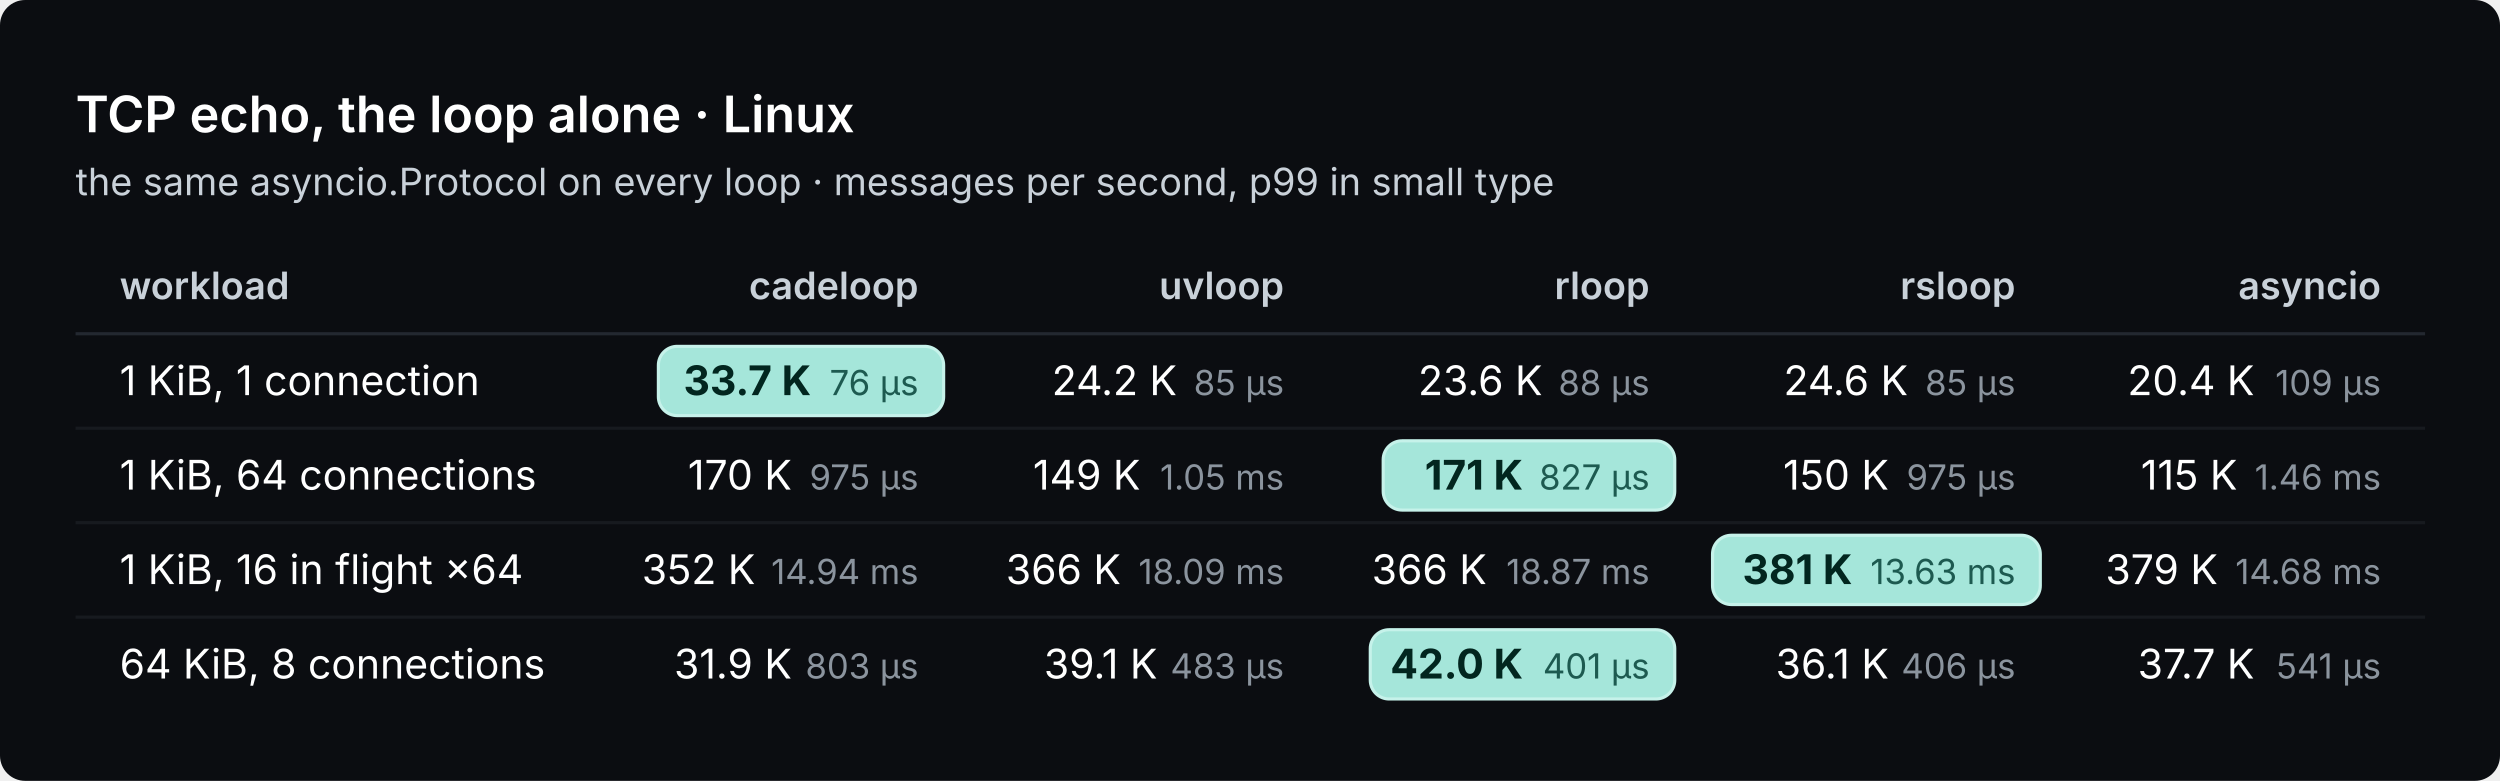
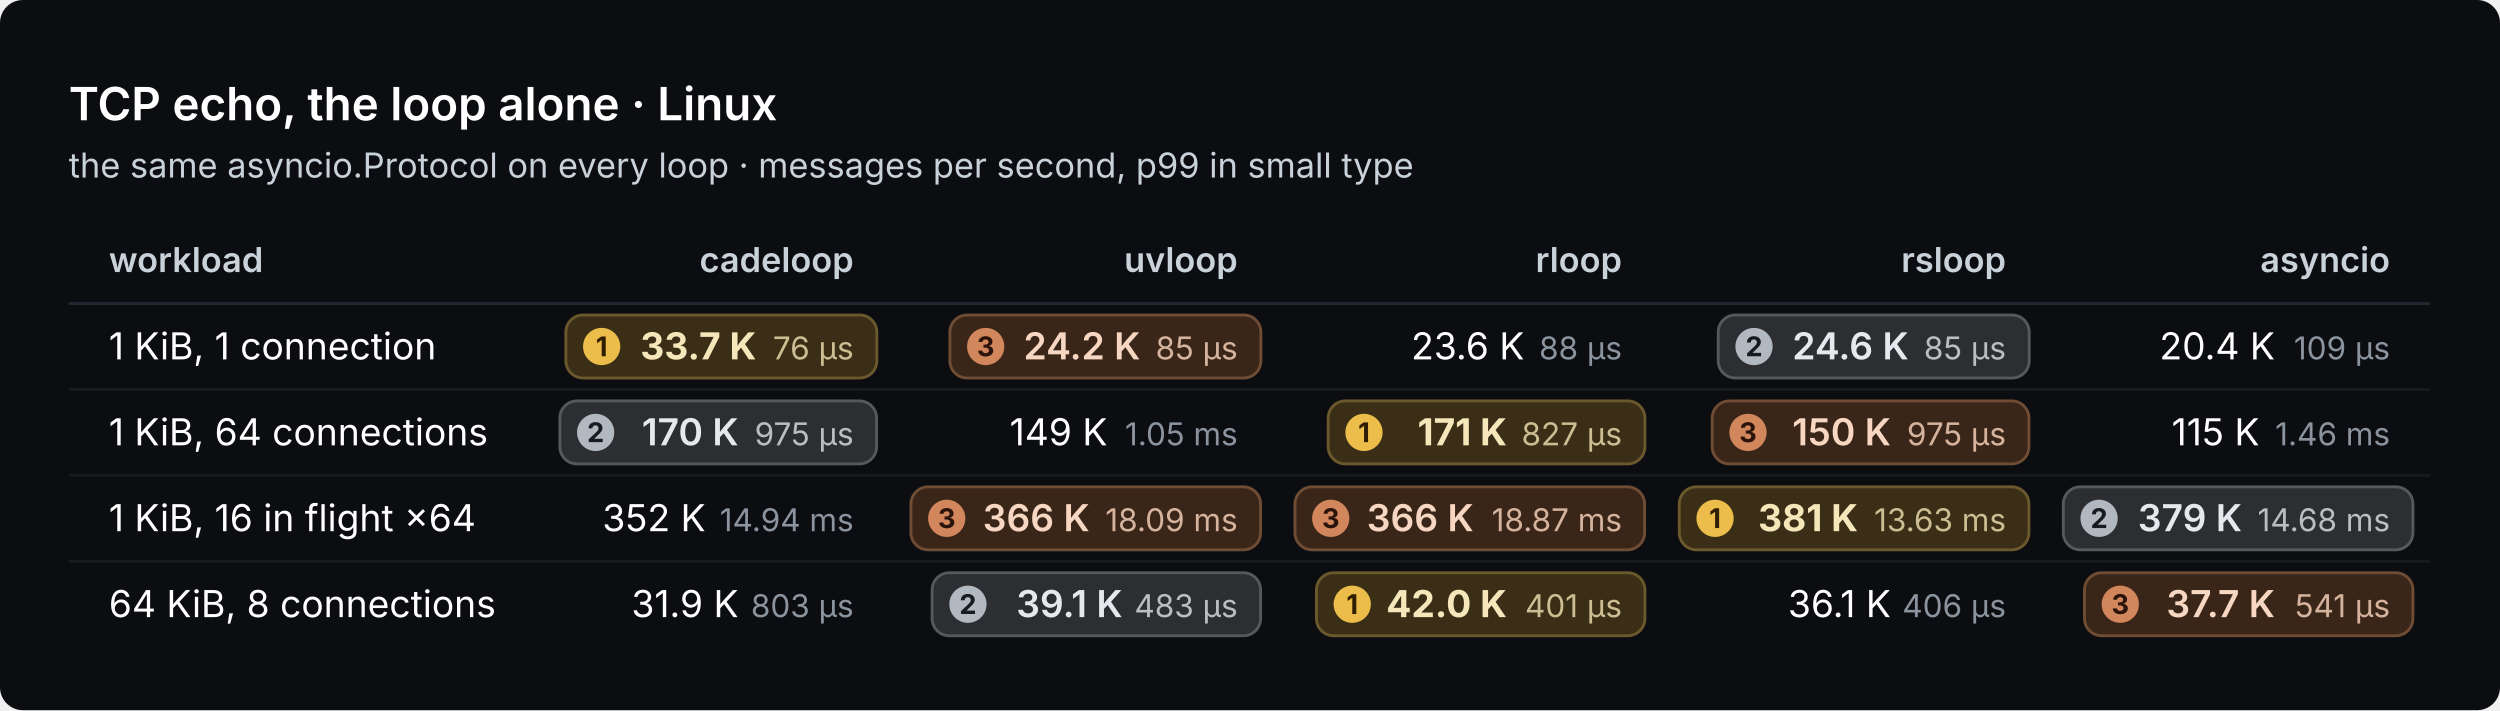
- <svg xmlns="http://www.w3.org/2000/svg" viewBox="0 0 794 248" width="794" height="248" font-family="system-ui, -apple-system, 'Segoe UI', sans-serif">
-   <rect width="794" height="248" fill="#0B0D11" rx="8" />
+ <svg xmlns="http://www.w3.org/2000/svg" viewBox="0 0 873 248" width="873" height="248" font-family="system-ui, -apple-system, 'Segoe UI', sans-serif">
+   <rect width="873" height="248" fill="#0B0D11" rx="8" />
  <text x="24" y="42" font-size="16" font-weight="600" fill="#ffffff">TCP echo, the loop alone · Linux</text>
  <text x="24" y="62" font-size="12" fill="#c9d1d9">the same asyncio.Protocol on every loop · messages per second, p99 in small type</text>
  <text x="38.0" y="95.0" font-size="12" font-weight="600" fill="#c9d1d9">workload</text>
-   <text x="291.7" y="95.0" font-size="12" font-weight="600" text-anchor="end" fill="#c9d1d9">cadeloop</text>
-   <text x="407.8" y="95.0" font-size="12" font-weight="600" text-anchor="end" fill="#c9d1d9">uvloop</text>
-   <text x="523.9" y="95.0" font-size="12" font-weight="600" text-anchor="end" fill="#c9d1d9">rloop</text>
-   <text x="640.1" y="95.0" font-size="12" font-weight="600" text-anchor="end" fill="#c9d1d9">rsloop</text>
-   <text x="756.2" y="95.0" font-size="12" font-weight="600" text-anchor="end" fill="#c9d1d9">asyncio</text>
-   <line x1="24" y1="106.0" x2="770.2" y2="106.0" stroke="#232830" stroke-width="1" />
+   <text x="298.1" y="95.0" font-size="12" font-weight="600" text-anchor="end" fill="#c9d1d9">cadeloop</text>
+   <text x="432.2" y="95.0" font-size="12" font-weight="600" text-anchor="end" fill="#c9d1d9">uvloop</text>
+   <text x="566.4" y="95.0" font-size="12" font-weight="600" text-anchor="end" fill="#c9d1d9">rloop</text>
+   <text x="700.5" y="95.0" font-size="12" font-weight="600" text-anchor="end" fill="#c9d1d9">rsloop</text>
+   <text x="834.6" y="95.0" font-size="12" font-weight="600" text-anchor="end" fill="#c9d1d9">asyncio</text>
+   <line x1="24" y1="106.0" x2="848.6" y2="106.0" stroke="#232830" stroke-width="1" />
  <text x="38.0" y="125.5" font-size="13" fill="#ffffff">1 KiB, 1 connection</text>
-   <rect x="209.1" y="110.0" width="90.6" height="22" rx="6" fill="#a5e6da" stroke="#c6f2ea" stroke-width="1" />
-   <text x="291.7" y="125.5" font-size="11" text-anchor="end" fill="#1d5a50">76 µs</text>
-   <text x="257.6" y="125.5" font-size="13" text-anchor="end" font-weight="700" fill="#02261f">33.7 K</text>
-   <text x="407.8" y="125.5" font-size="11" text-anchor="end" fill="#8b949e">85 µs</text>
-   <text x="373.8" y="125.5" font-size="13" text-anchor="end" fill="#ffffff">24.2 K</text>
-   <text x="523.9" y="125.5" font-size="11" text-anchor="end" fill="#8b949e">88 µs</text>
-   <text x="489.9" y="125.5" font-size="13" text-anchor="end" fill="#ffffff">23.6 K</text>
-   <text x="640.1" y="125.5" font-size="11" text-anchor="end" fill="#8b949e">85 µs</text>
-   <text x="606.0" y="125.5" font-size="13" text-anchor="end" fill="#ffffff">24.6 K</text>
-   <text x="756.2" y="125.5" font-size="11" text-anchor="end" fill="#8b949e">109 µs</text>
-   <text x="716.0" y="125.5" font-size="13" text-anchor="end" fill="#ffffff">20.4 K</text>
-   <line x1="24" y1="136.0" x2="770.2" y2="136.0" stroke="#171A1F" stroke-width="1" />
+   <rect x="197.6" y="110.0" width="108.6" height="22" rx="6" fill="#3a2f16" stroke="#6c582d" stroke-width="1" />
+   <circle cx="210.1" cy="121.0" r="6.5" fill="#ecbd4a" />
+   <text x="210.1" y="124.4" font-size="9.5" font-weight="700" text-anchor="middle" fill="#2f1e02">1</text>
+   <text x="298.1" y="125.5" font-size="11" text-anchor="end" fill="#cdbd92">76 µs</text>
+   <text x="264.1" y="125.5" font-size="13" text-anchor="end" font-weight="700" fill="#f6e7bb">33.7 K</text>
+   <rect x="331.7" y="110.0" width="108.6" height="22" rx="6" fill="#3a2619" stroke="#6f4c34" stroke-width="1" />
+   <circle cx="344.2" cy="121.0" r="6.5" fill="#d2865b" />
+   <text x="344.2" y="124.4" font-size="9.5" font-weight="700" text-anchor="middle" fill="#2a140c">3</text>
+   <text x="432.2" y="125.5" font-size="11" text-anchor="end" fill="#d5b39d">85 µs</text>
+   <text x="398.2" y="125.5" font-size="13" text-anchor="end" font-weight="600" fill="#f7d7c2">24.2 K</text>
+   <text x="566.4" y="125.5" font-size="11" text-anchor="end" fill="#8b949e">88 µs</text>
+   <text x="532.3" y="125.5" font-size="13" text-anchor="end" fill="#ffffff">23.6 K</text>
+   <rect x="600.0" y="110.0" width="108.6" height="22" rx="6" fill="#2c2e31" stroke="#54595e" stroke-width="1" />
+   <circle cx="612.5" cy="121.0" r="6.5" fill="#b2b8bf" />
+   <text x="612.5" y="124.4" font-size="9.5" font-weight="700" text-anchor="middle" fill="#171b1f">2</text>
+   <text x="700.5" y="125.5" font-size="11" text-anchor="end" fill="#bbbec1">85 µs</text>
+   <text x="666.5" y="125.5" font-size="13" text-anchor="end" font-weight="600" fill="#e5e8ec">24.6 K</text>
+   <text x="834.6" y="125.5" font-size="11" text-anchor="end" fill="#8b949e">109 µs</text>
+   <text x="794.4" y="125.5" font-size="13" text-anchor="end" fill="#ffffff">20.4 K</text>
+   <line x1="24" y1="136.0" x2="848.6" y2="136.0" stroke="#171A1F" stroke-width="1" />
  <text x="38.0" y="155.5" font-size="13" fill="#ffffff">1 KiB, 64 connections</text>
-   <text x="291.7" y="155.5" font-size="11" text-anchor="end" fill="#8b949e">975 µs</text>
-   <text x="251.5" y="155.5" font-size="13" text-anchor="end" fill="#ffffff">170 K</text>
-   <text x="407.8" y="155.5" font-size="11" text-anchor="end" fill="#8b949e">1.05 ms</text>
-   <text x="362.2" y="155.5" font-size="13" text-anchor="end" fill="#ffffff">149 K</text>
-   <rect x="439.3" y="140.0" width="92.6" height="22" rx="6" fill="#a5e6da" stroke="#c6f2ea" stroke-width="1" />
-   <text x="523.9" y="155.5" font-size="11" text-anchor="end" fill="#1d5a50">827 µs</text>
-   <text x="483.7" y="155.5" font-size="13" text-anchor="end" font-weight="700" fill="#02261f">171 K</text>
-   <text x="640.1" y="155.5" font-size="11" text-anchor="end" fill="#8b949e">975 µs</text>
-   <text x="599.9" y="155.5" font-size="13" text-anchor="end" fill="#ffffff">150 K</text>
-   <text x="756.2" y="155.5" font-size="11" text-anchor="end" fill="#8b949e">1.46 ms</text>
-   <text x="710.6" y="155.5" font-size="13" text-anchor="end" fill="#ffffff">115 K</text>
-   <line x1="24" y1="166.0" x2="770.2" y2="166.0" stroke="#171A1F" stroke-width="1" />
+   <rect x="195.5" y="140.0" width="110.6" height="22" rx="6" fill="#2c2e31" stroke="#54595e" stroke-width="1" />
+   <circle cx="208.0" cy="151.0" r="6.5" fill="#b2b8bf" />
+   <text x="208.0" y="154.4" font-size="9.5" font-weight="700" text-anchor="middle" fill="#171b1f">2</text>
+   <text x="298.1" y="155.5" font-size="11" text-anchor="end" fill="#bbbec1">975 µs</text>
+   <text x="257.9" y="155.5" font-size="13" text-anchor="end" font-weight="600" fill="#e5e8ec">170 K</text>
+   <text x="432.2" y="155.5" font-size="11" text-anchor="end" fill="#8b949e">1.05 ms</text>
+   <text x="386.7" y="155.5" font-size="13" text-anchor="end" fill="#ffffff">149 K</text>
+   <rect x="463.8" y="140.0" width="110.6" height="22" rx="6" fill="#3a2f16" stroke="#6c582d" stroke-width="1" />
+   <circle cx="476.3" cy="151.0" r="6.5" fill="#ecbd4a" />
+   <text x="476.3" y="154.4" font-size="9.5" font-weight="700" text-anchor="middle" fill="#2f1e02">1</text>
+   <text x="566.4" y="155.5" font-size="11" text-anchor="end" fill="#cdbd92">827 µs</text>
+   <text x="526.2" y="155.5" font-size="13" text-anchor="end" font-weight="700" fill="#f6e7bb">171 K</text>
+   <rect x="597.9" y="140.0" width="110.6" height="22" rx="6" fill="#3a2619" stroke="#6f4c34" stroke-width="1" />
+   <circle cx="610.4" cy="151.0" r="6.5" fill="#d2865b" />
+   <text x="610.4" y="154.4" font-size="9.5" font-weight="700" text-anchor="middle" fill="#2a140c">3</text>
+   <text x="700.5" y="155.5" font-size="11" text-anchor="end" fill="#d5b39d">975 µs</text>
+   <text x="660.3" y="155.5" font-size="13" text-anchor="end" font-weight="600" fill="#f7d7c2">150 K</text>
+   <text x="834.6" y="155.5" font-size="11" text-anchor="end" fill="#8b949e">1.46 ms</text>
+   <text x="789.0" y="155.5" font-size="13" text-anchor="end" fill="#ffffff">115 K</text>
+   <line x1="24" y1="166.0" x2="848.6" y2="166.0" stroke="#171A1F" stroke-width="1" />
  <text x="38.0" y="185.5" font-size="13" fill="#ffffff">1 KiB, 16 in flight ×64</text>
-   <text x="291.7" y="185.5" font-size="11" text-anchor="end" fill="#8b949e">14.94 ms</text>
-   <text x="239.9" y="185.5" font-size="13" text-anchor="end" fill="#ffffff">352 K</text>
-   <text x="407.8" y="185.5" font-size="11" text-anchor="end" fill="#8b949e">18.09 ms</text>
-   <text x="356.0" y="185.5" font-size="13" text-anchor="end" fill="#ffffff">366 K</text>
-   <text x="523.9" y="185.5" font-size="11" text-anchor="end" fill="#8b949e">18.87 ms</text>
-   <text x="472.2" y="185.5" font-size="13" text-anchor="end" fill="#ffffff">366 K</text>
-   <rect x="543.9" y="170.0" width="104.1" height="22" rx="6" fill="#a5e6da" stroke="#c6f2ea" stroke-width="1" />
-   <text x="640.1" y="185.5" font-size="11" text-anchor="end" fill="#1d5a50">13.63 ms</text>
-   <text x="588.3" y="185.5" font-size="13" text-anchor="end" font-weight="700" fill="#02261f">381 K</text>
-   <text x="756.2" y="185.5" font-size="11" text-anchor="end" fill="#8b949e">14.68 ms</text>
-   <text x="704.4" y="185.5" font-size="13" text-anchor="end" fill="#ffffff">379 K</text>
-   <line x1="24" y1="196.0" x2="770.2" y2="196.0" stroke="#171A1F" stroke-width="1" />
+   <text x="298.1" y="185.5" font-size="11" text-anchor="end" fill="#8b949e">14.94 ms</text>
+   <text x="246.4" y="185.5" font-size="13" text-anchor="end" fill="#ffffff">352 K</text>
+   <rect x="318.1" y="170.0" width="122.1" height="22" rx="6" fill="#3a2619" stroke="#6f4c34" stroke-width="1" />
+   <circle cx="330.6" cy="181.0" r="6.5" fill="#d2865b" />
+   <text x="330.6" y="184.4" font-size="9.5" font-weight="700" text-anchor="middle" fill="#2a140c">3</text>
+   <text x="432.2" y="185.5" font-size="11" text-anchor="end" fill="#d5b39d">18.09 ms</text>
+   <text x="380.5" y="185.5" font-size="13" text-anchor="end" font-weight="600" fill="#f7d7c2">366 K</text>
+   <rect x="452.2" y="170.0" width="122.1" height="22" rx="6" fill="#3a2619" stroke="#6f4c34" stroke-width="1" />
+   <circle cx="464.7" cy="181.0" r="6.5" fill="#d2865b" />
+   <text x="464.7" y="184.4" font-size="9.5" font-weight="700" text-anchor="middle" fill="#2a140c">3</text>
+   <text x="566.4" y="185.5" font-size="11" text-anchor="end" fill="#d5b39d">18.87 ms</text>
+   <text x="514.6" y="185.5" font-size="13" text-anchor="end" font-weight="600" fill="#f7d7c2">366 K</text>
+   <rect x="586.4" y="170.0" width="122.1" height="22" rx="6" fill="#3a2f16" stroke="#6c582d" stroke-width="1" />
+   <circle cx="598.9" cy="181.0" r="6.5" fill="#ecbd4a" />
+   <text x="598.9" y="184.4" font-size="9.5" font-weight="700" text-anchor="middle" fill="#2f1e02">1</text>
+   <text x="700.5" y="185.5" font-size="11" text-anchor="end" fill="#cdbd92">13.63 ms</text>
+   <text x="648.8" y="185.5" font-size="13" text-anchor="end" font-weight="700" fill="#f6e7bb">381 K</text>
+   <rect x="720.5" y="170.0" width="122.1" height="22" rx="6" fill="#2c2e31" stroke="#54595e" stroke-width="1" />
+   <circle cx="733.0" cy="181.0" r="6.5" fill="#b2b8bf" />
+   <text x="733.0" y="184.4" font-size="9.5" font-weight="700" text-anchor="middle" fill="#171b1f">2</text>
+   <text x="834.6" y="185.5" font-size="11" text-anchor="end" fill="#bbbec1">14.68 ms</text>
+   <text x="782.9" y="185.5" font-size="13" text-anchor="end" font-weight="600" fill="#e5e8ec">379 K</text>
+   <line x1="24" y1="196.0" x2="848.6" y2="196.0" stroke="#171A1F" stroke-width="1" />
  <text x="38.0" y="215.5" font-size="13" fill="#ffffff">64 KiB, 8 connections</text>
-   <text x="291.7" y="215.5" font-size="11" text-anchor="end" fill="#8b949e">803 µs</text>
-   <text x="251.5" y="215.5" font-size="13" text-anchor="end" fill="#ffffff">31.9 K</text>
-   <text x="407.8" y="215.5" font-size="11" text-anchor="end" fill="#8b949e">483 µs</text>
-   <text x="367.6" y="215.5" font-size="13" text-anchor="end" fill="#ffffff">39.1 K</text>
-   <rect x="435.2" y="200.0" width="96.7" height="22" rx="6" fill="#a5e6da" stroke="#c6f2ea" stroke-width="1" />
-   <text x="523.9" y="215.5" font-size="11" text-anchor="end" fill="#1d5a50">401 µs</text>
-   <text x="483.7" y="215.5" font-size="13" text-anchor="end" font-weight="700" fill="#02261f">42.0 K</text>
-   <text x="640.1" y="215.5" font-size="11" text-anchor="end" fill="#8b949e">406 µs</text>
-   <text x="599.9" y="215.5" font-size="13" text-anchor="end" fill="#ffffff">36.1 K</text>
-   <text x="756.2" y="215.5" font-size="11" text-anchor="end" fill="#8b949e">541 µs</text>
-   <text x="716.0" y="215.5" font-size="13" text-anchor="end" fill="#ffffff">37.7 K</text>
+   <text x="298.1" y="215.5" font-size="11" text-anchor="end" fill="#8b949e">803 µs</text>
+   <text x="257.9" y="215.5" font-size="13" text-anchor="end" fill="#ffffff">31.9 K</text>
+   <rect x="325.5" y="200.0" width="114.7" height="22" rx="6" fill="#2c2e31" stroke="#54595e" stroke-width="1" />
+   <circle cx="338.0" cy="211.0" r="6.5" fill="#b2b8bf" />
+   <text x="338.0" y="214.4" font-size="9.5" font-weight="700" text-anchor="middle" fill="#171b1f">2</text>
+   <text x="432.2" y="215.5" font-size="11" text-anchor="end" fill="#bbbec1">483 µs</text>
+   <text x="392.0" y="215.5" font-size="13" text-anchor="end" font-weight="600" fill="#e5e8ec">39.1 K</text>
+   <rect x="459.7" y="200.0" width="114.7" height="22" rx="6" fill="#3a2f16" stroke="#6c582d" stroke-width="1" />
+   <circle cx="472.2" cy="211.0" r="6.5" fill="#ecbd4a" />
+   <text x="472.2" y="214.4" font-size="9.5" font-weight="700" text-anchor="middle" fill="#2f1e02">1</text>
+   <text x="566.4" y="215.5" font-size="11" text-anchor="end" fill="#cdbd92">401 µs</text>
+   <text x="526.2" y="215.5" font-size="13" text-anchor="end" font-weight="700" fill="#f6e7bb">42.0 K</text>
+   <text x="700.5" y="215.5" font-size="11" text-anchor="end" fill="#8b949e">406 µs</text>
+   <text x="660.3" y="215.5" font-size="13" text-anchor="end" fill="#ffffff">36.1 K</text>
+   <rect x="727.9" y="200.0" width="114.7" height="22" rx="6" fill="#3a2619" stroke="#6f4c34" stroke-width="1" />
+   <circle cx="740.4" cy="211.0" r="6.5" fill="#d2865b" />
+   <text x="740.4" y="214.4" font-size="9.5" font-weight="700" text-anchor="middle" fill="#2a140c">3</text>
+   <text x="834.6" y="215.5" font-size="11" text-anchor="end" fill="#d5b39d">541 µs</text>
+   <text x="794.4" y="215.5" font-size="13" text-anchor="end" font-weight="600" fill="#f7d7c2">37.7 K</text>
</svg>
